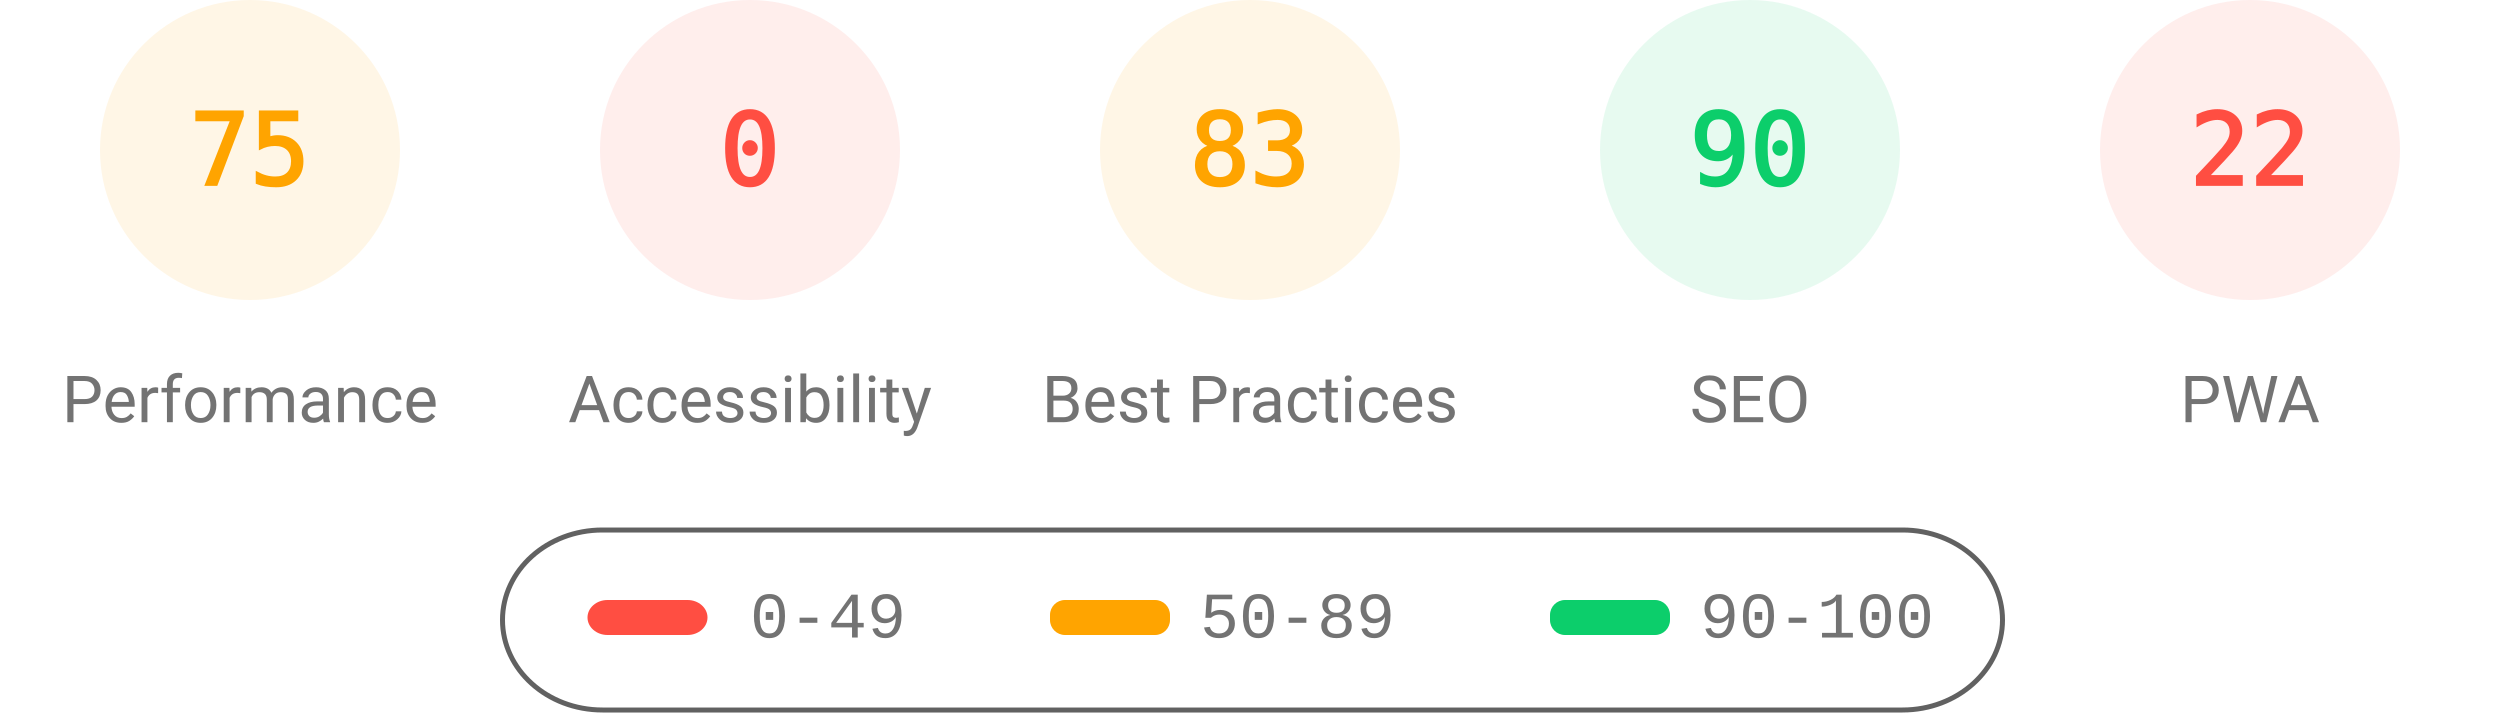
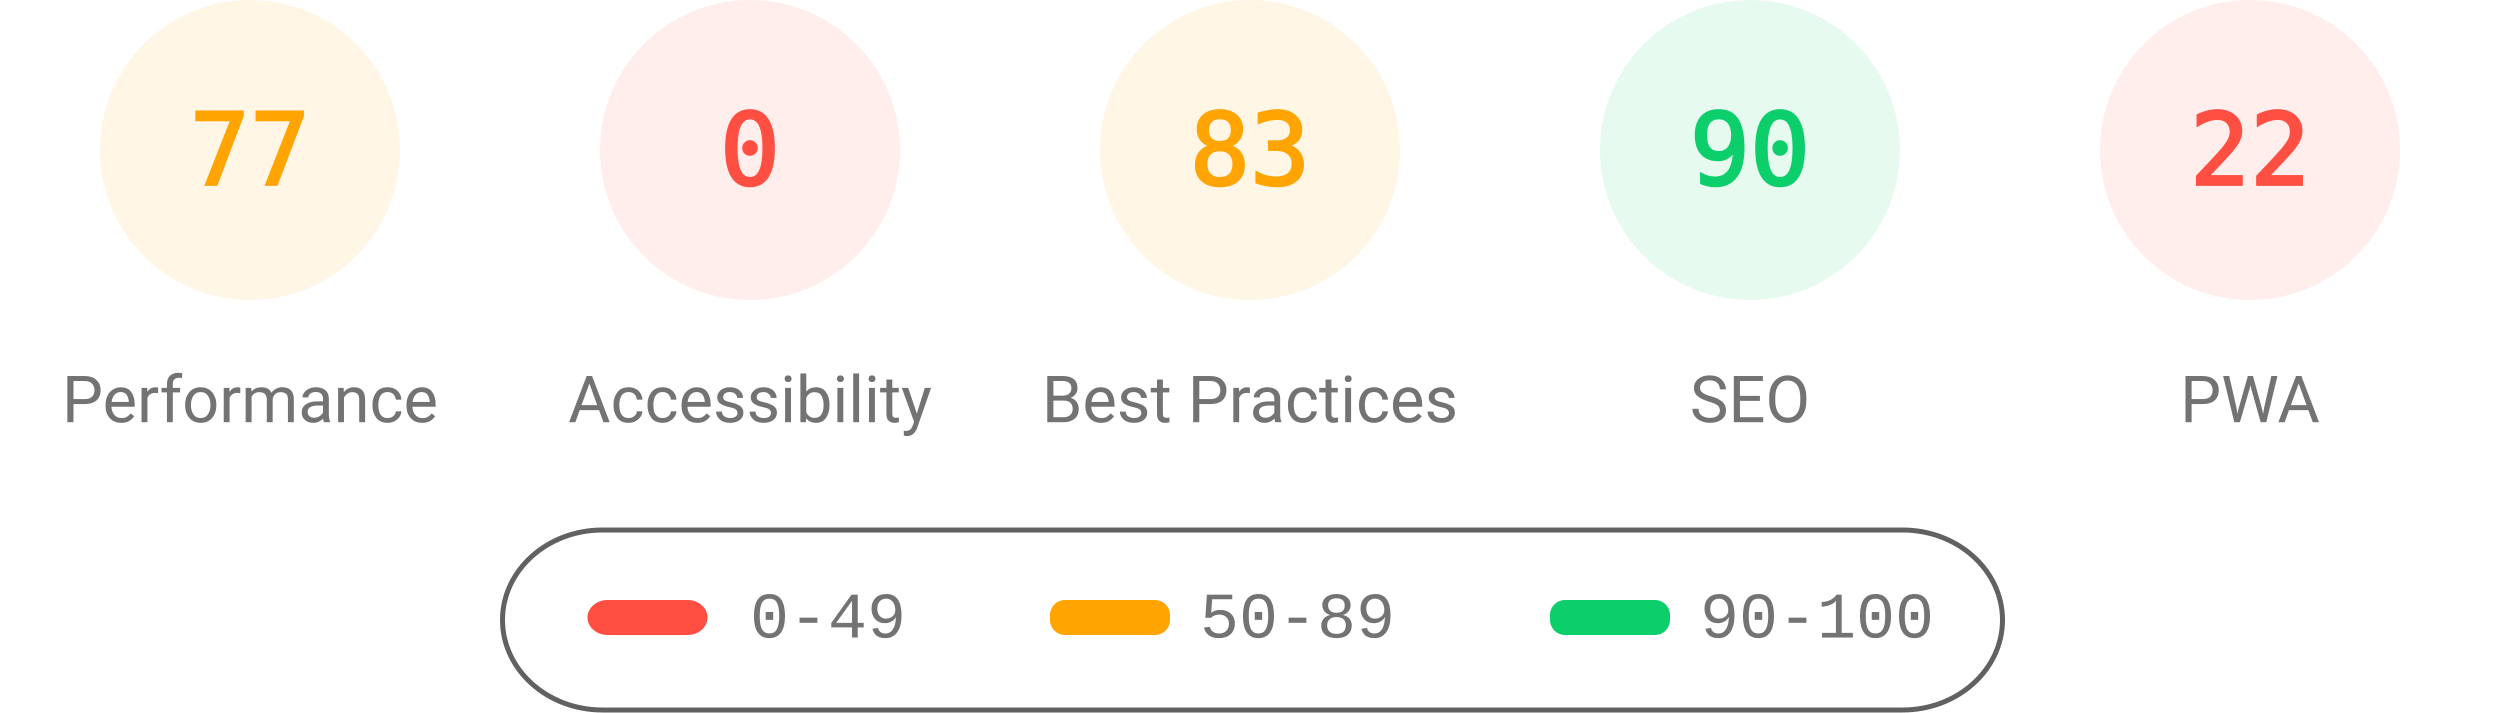
<svg xmlns="http://www.w3.org/2000/svg" fill="none" width="1000" height="285">
  <style>.gauge-base{opacity:.1}.gauge-arc{fill:none;animation-delay:250ms;stroke-linecap:round;transform:rotate(-90deg);transform-origin:100px 60px;animation:load-gauge 1s ease forwards}.guage-text{font-size:40px;font-family:monospace;text-align:center}.guage-red{color:#ff4e42;fill:#ff4e42;stroke:#ff4e42}.guage-orange{color:#ffa400;fill:#ffa400;stroke:#ffa400}.guage-green{color:#0cce6b;fill:#0cce6b;stroke:#0cce6b}.guage-undefined{color:#5c5c5c;fill:#5c5c5c;stroke:#5c5c5c}.guage-title{color:#737373;fill:#737373;stroke:none;font-size:26px;line-height:26px;font-family:Roboto,Halvetica,Arial,sans-serif}@keyframes load-gauge{from{stroke-dasharray:0 352.858}}</style>
  <svg class="guage-div guage-perf guage-orange" viewBox="0 0 200 200" width="200" height="200">
    <circle class="gauge-base" r="56" cx="100" cy="60" stroke-width="8" />
-     <circle class="gauge-arc guage-arc-1" r="56" cx="100" cy="60" stroke-width="8" style="stroke-dasharray:263.893,351.858" />
-     <text class="guage-text" x="100" y="60" alignment-baseline="central" dominant-baseline="central" text-anchor="middle">75</text>
+     <circle class="gauge-arc guage-arc-1" r="56" cx="100" cy="60" stroke-width="8" style="stroke-dasharray:270.931,351.858" />
+     <text class="guage-text" x="100" y="60" alignment-baseline="central" dominant-baseline="central" text-anchor="middle">77</text>
    <text class="guage-title" x="100" y="160" alignment-baseline="central" dominant-baseline="central" text-anchor="middle">Performance</text>
  </svg>
  <svg class="guage-div guage-acc guage-red" viewBox="0 0 200 200" width="200" height="200" x="200">
    <circle class="gauge-base" r="56" cx="100" cy="60" stroke-width="8" />
    <circle class="gauge-arc guage-arc-2" r="56" cx="100" cy="60" stroke-width="8" style="stroke-dasharray:0,351.858" />
    <text class="guage-text" x="100" y="60" alignment-baseline="central" dominant-baseline="central" text-anchor="middle">0</text>
    <text class="guage-title" x="100" y="160" alignment-baseline="central" dominant-baseline="central" text-anchor="middle">Accessibility</text>
  </svg>
  <svg class="guage-div guage-best guage-orange" viewBox="0 0 200 200" width="200" height="200" x="400">
    <circle class="gauge-base" r="56" cx="100" cy="60" stroke-width="8" />
    <circle class="gauge-arc guage-arc-3" r="56" cx="100" cy="60" stroke-width="8" style="stroke-dasharray:292.042,351.858" />
    <text class="guage-text" x="100" y="60" alignment-baseline="central" dominant-baseline="central" text-anchor="middle">83</text>
    <text class="guage-title" x="100" y="160" alignment-baseline="central" dominant-baseline="central" text-anchor="middle">Best Practices</text>
  </svg>
  <svg class="guage-div guage-seo guage-green" viewBox="0 0 200 200" width="200" height="200" x="600">
    <circle class="gauge-base" r="56" cx="100" cy="60" stroke-width="8" />
    <circle class="gauge-arc guage-arc-4" r="56" cx="100" cy="60" stroke-width="8" style="stroke-dasharray:316.672,351.858" />
    <text class="guage-text" x="100" y="60" alignment-baseline="central" dominant-baseline="central" text-anchor="middle">90</text>
    <text class="guage-title" x="100" y="160" alignment-baseline="central" dominant-baseline="central" text-anchor="middle">SEO</text>
  </svg>
  <svg class="guage-div guage-pwa guage-red" viewBox="0 0 200 200" width="200" height="200" x="800">
    <circle class="gauge-base" r="56" cx="100" cy="60" stroke-width="8" />
    <circle class="gauge-arc guage-arc-4" r="56" cx="100" cy="60" stroke-width="8" style="stroke-dasharray:77.409,351.858" />
    <text class="guage-text" x="100" y="60" alignment-baseline="central" dominant-baseline="central" text-anchor="middle">22</text>
    <text class="guage-title" x="100" y="160" alignment-baseline="central" dominant-baseline="central" text-anchor="middle">PWA</text>
  </svg>
  <svg width="604" height="76" x="200" y="210">
    <path fill="none" id="canvas_background" d="M-1-1h604v80H-1z" />
    <rect fill-opacity="0" stroke="#616161" stroke-width="2" rx="40" id="svg_2" height="72" width="600" y="2" x="1" fill="#000" />
    <rect stroke="#000" rx="8" id="svg_3" height="14" width="48" y="30" x="35" stroke-opacity="null" stroke-width="0" fill="#ff4e42" />
    <rect stroke="#000" rx="6" id="svg_4" height="14" width="48" y="30" x="220" stroke-opacity="null" stroke-width="0" fill="#ffa400" />
    <rect stroke="#000" rx="6" id="svg_5" height="14" width="48" y="30" x="420" stroke-opacity="null" stroke-width="0" fill="#0cce6b" />
    <text xml:space="preserve" text-anchor="start" font-family="'Courier New', Courier, monospace" font-size="26" id="svg_6" y="45" x="100" stroke-opacity="null" stroke-width="0" stroke="#000" fill="#737373">0-49</text>
    <text xml:space="preserve" text-anchor="start" font-family="'Courier New', Courier, monospace" font-size="26" id="svg_7" y="45" x="280" stroke-opacity="null" stroke-width="0" stroke="#000" fill="#737373">50-89</text>
    <text xml:space="preserve" text-anchor="start" font-family="'Courier New', Courier, monospace" font-size="26" id="svg_8" y="45" x="480" stroke-opacity="null" stroke-width="0" stroke="#000" fill="#737373">90-100</text>
  </svg>
</svg>
